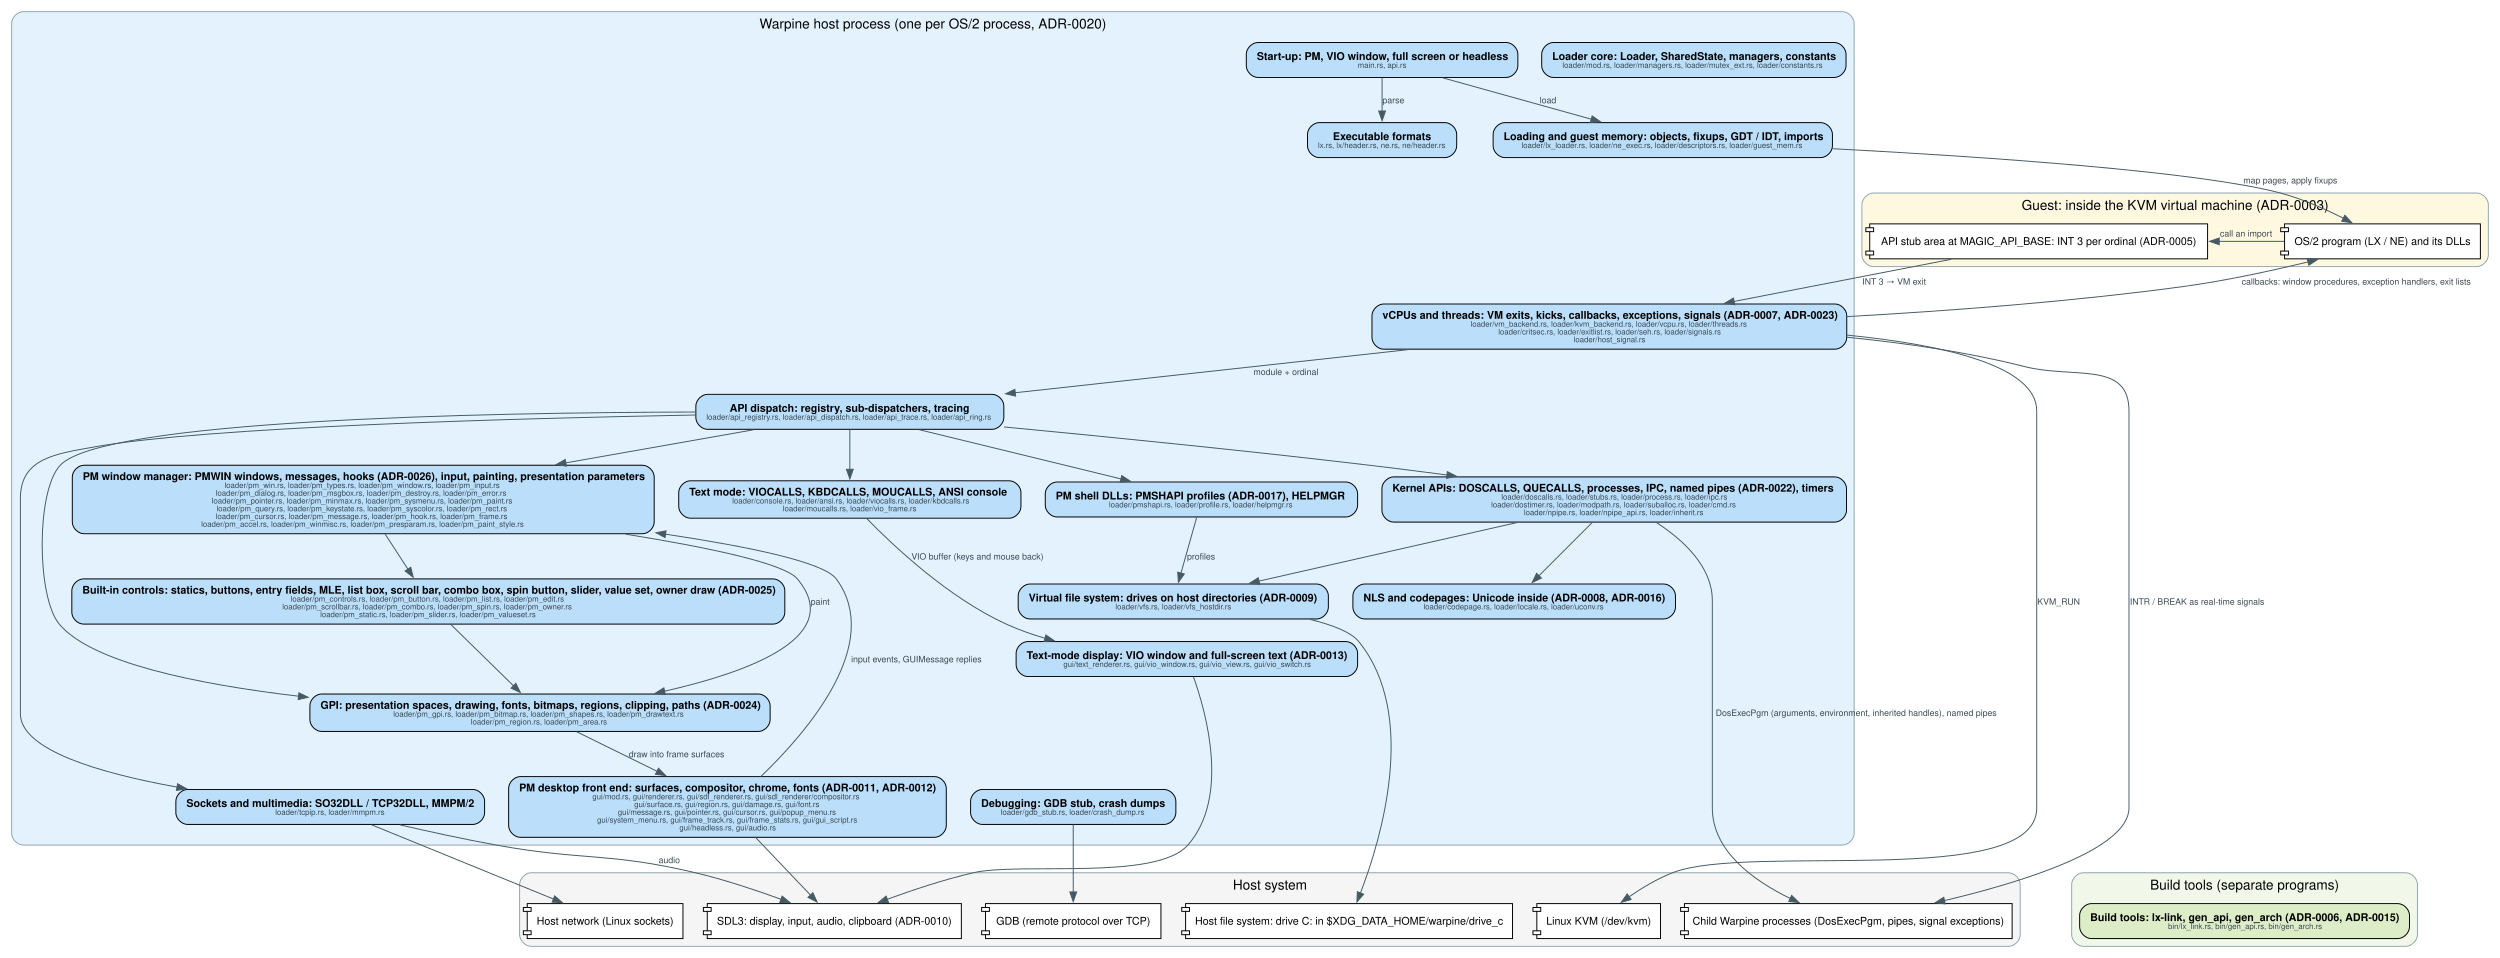
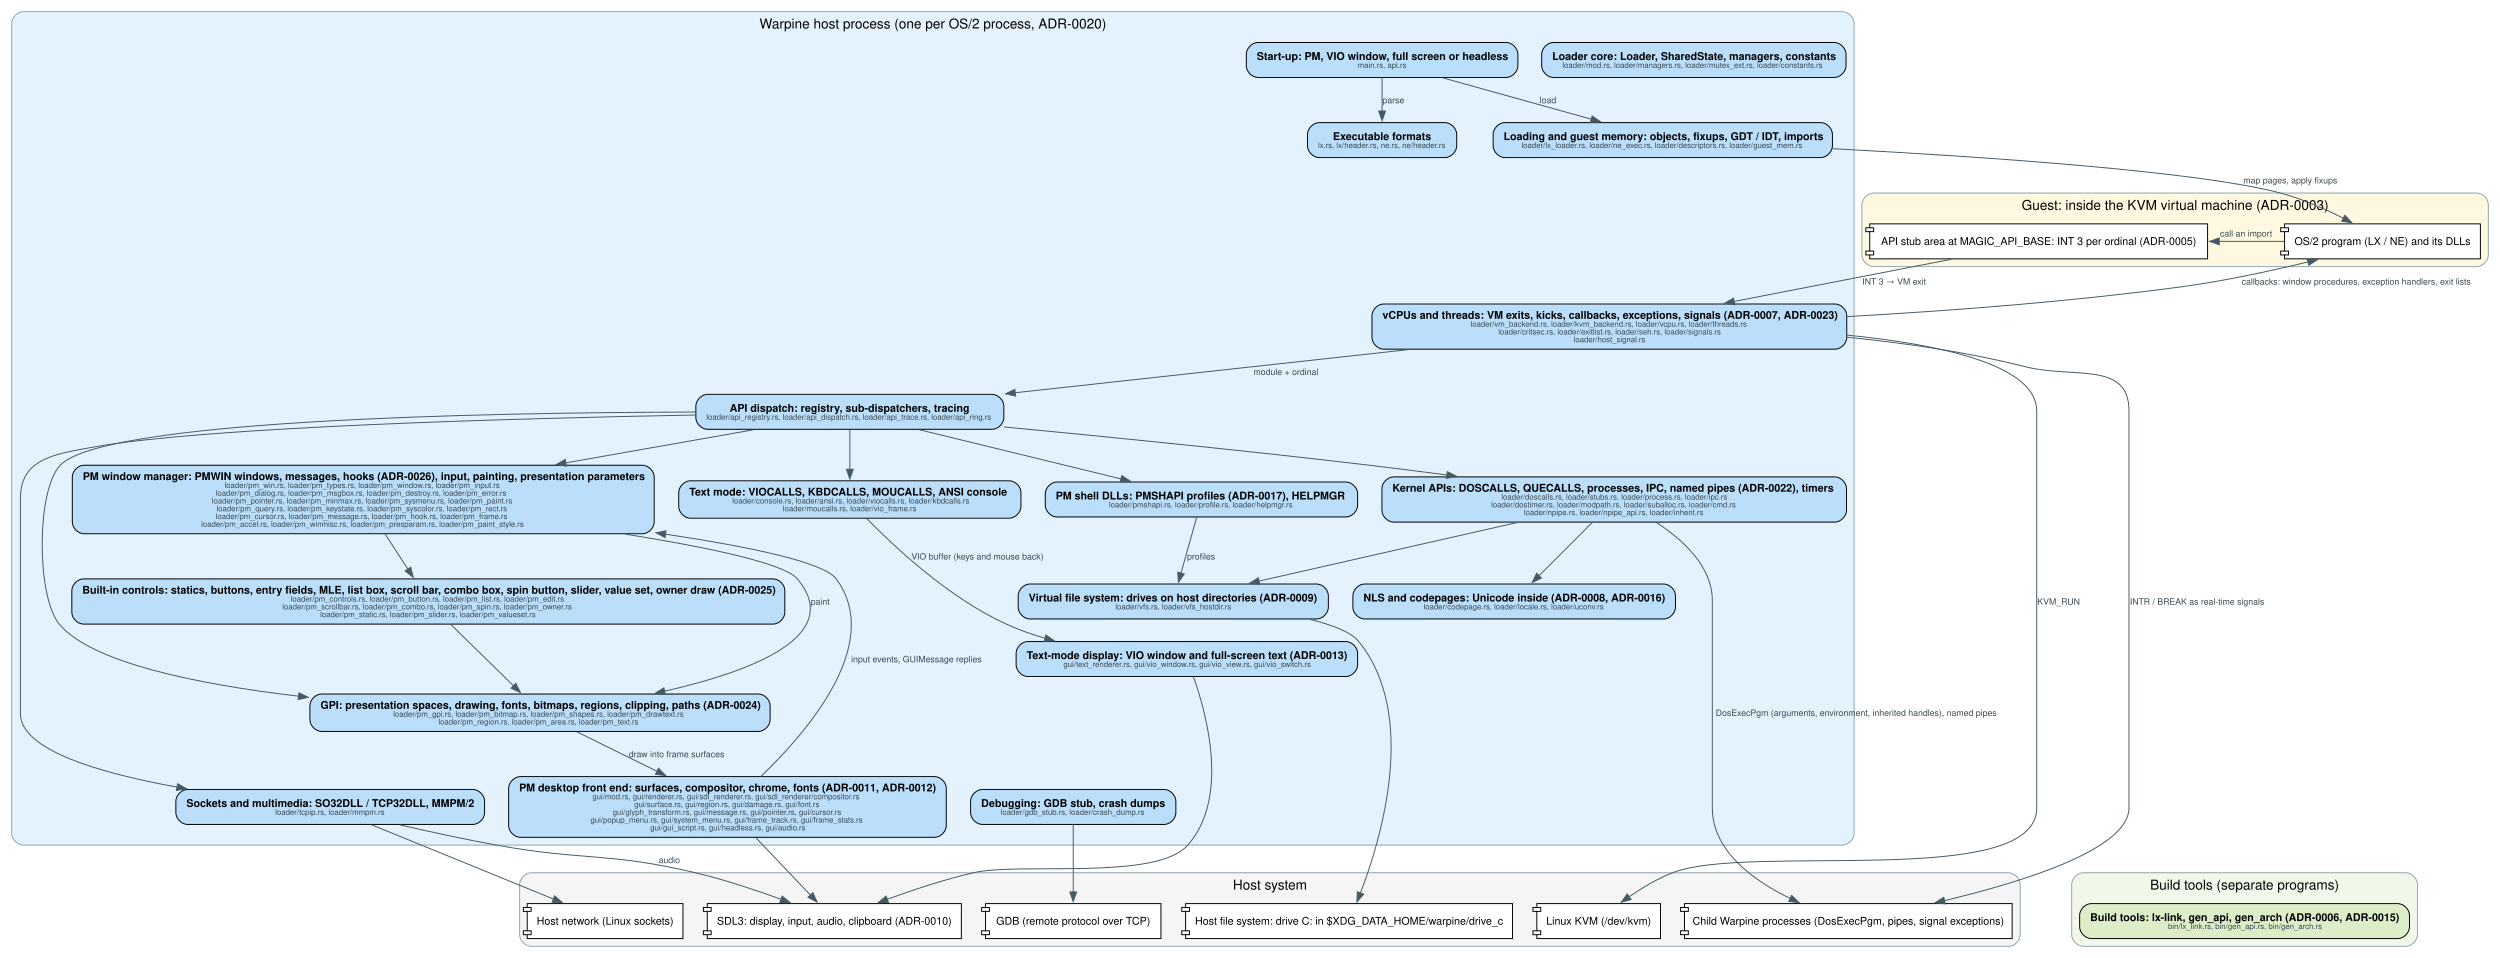
<svg xmlns="http://www.w3.org/2000/svg" width="2574pt" height="986pt" viewBox="0.00 0.00 2574.00 986.00">
  <g id="graph0" class="graph" transform="scale(1 1) rotate(0) translate(4 982.35)">
    <polygon fill="white" stroke="none" points="-4,4 -4,-982.35 2570,-982.35 2570,4 -4,4" />
    <g id="clust1" class="cluster">
      <path fill="#fff8e1" stroke="#90a4ae" d="M1925,-707.85C1925,-707.85 2546,-707.85 2546,-707.85 2552,-707.85 2558,-713.85 2558,-719.85 2558,-719.85 2558,-771.6 2558,-771.6 2558,-777.6 2552,-783.6 2546,-783.6 2546,-783.6 1925,-783.6 1925,-783.6 1919,-783.6 1913,-777.6 1913,-771.6 1913,-771.6 1913,-719.85 1913,-719.85 1913,-713.85 1919,-707.85 1925,-707.85" />
      <text xml:space="preserve" text-anchor="middle" x="2235.5" y="-766.3" font-family="Helvetica,sans-Serif" font-size="14.00">Guest: inside the KVM virtual machine (ADR-0003)</text>
    </g>
    <g id="clust2" class="cluster">
      <path fill="#e3f2fd" stroke="#90a4ae" d="M20,-112.25C20,-112.25 1893,-112.25 1893,-112.25 1899,-112.25 1905,-118.25 1905,-124.25 1905,-124.25 1905,-958.35 1905,-958.35 1905,-964.35 1899,-970.35 1893,-970.35 1893,-970.35 20,-970.35 20,-970.35 14,-970.35 8,-964.35 8,-958.35 8,-958.35 8,-124.25 8,-124.25 8,-118.25 14,-112.25 20,-112.25" />
      <text xml:space="preserve" text-anchor="middle" x="956.5" y="-953.05" font-family="Helvetica,sans-Serif" font-size="14.00">Warpine host process (one per OS/2 process, ADR-0020)</text>
    </g>
    <g id="clust3" class="cluster">
      <path fill="#f5f5f5" stroke="#90a4ae" d="M543,-8C543,-8 2064,-8 2064,-8 2070,-8 2076,-14 2076,-20 2076,-20 2076,-71.75 2076,-71.75 2076,-77.75 2070,-83.75 2064,-83.75 2064,-83.75 543,-83.75 543,-83.75 537,-83.75 531,-77.75 531,-71.75 531,-71.75 531,-20 531,-20 531,-14 537,-8 543,-8" />
      <text xml:space="preserve" text-anchor="middle" x="1303.5" y="-66.45" font-family="Helvetica,sans-Serif" font-size="14.00">Host system</text>
    </g>
    <g id="clust4" class="cluster">
      <path fill="#f1f8e9" stroke="#90a4ae" d="M2141,-8C2141,-8 2473,-8 2473,-8 2479,-8 2485,-14 2485,-20 2485,-20 2485,-71.75 2485,-71.75 2485,-77.75 2479,-83.75 2473,-83.75 2473,-83.75 2141,-83.75 2141,-83.75 2135,-83.75 2129,-77.75 2129,-71.75 2129,-71.75 2129,-20 2129,-20 2129,-14 2135,-8 2141,-8" />
      <text xml:space="preserve" text-anchor="middle" x="2307" y="-66.45" font-family="Helvetica,sans-Serif" font-size="14.00">Build tools (separate programs)</text>
    </g>
    <g id="node1" class="node">
      <polygon fill="#ffffff" stroke="black" points="2549.8,-751.85 2348.2,-751.85 2348.2,-747.85 2344.2,-747.85 2344.2,-743.85 2348.2,-743.85 2348.2,-723.85 2344.2,-723.85 2344.2,-719.85 2348.2,-719.85 2348.2,-715.85 2549.8,-715.85 2549.8,-751.85" />
      <polyline fill="none" stroke="black" points="2348.2,-747.85 2352.2,-747.85 2352.2,-743.85 2348.2,-743.85" />
      <polyline fill="none" stroke="black" points="2348.2,-723.85 2352.2,-723.85 2352.2,-719.85 2348.2,-719.85" />
      <text xml:space="preserve" text-anchor="middle" x="2449" y="-730.15" font-family="Helvetica,sans-Serif" font-size="11.00">OS/2 program (LX / NE) and its DLLs</text>
    </g>
    <g id="node2" class="node">
      <polygon fill="#ffffff" stroke="black" points="2268.93,-751.85 1921.08,-751.85 1921.08,-747.85 1917.08,-747.85 1917.08,-743.85 1921.08,-743.85 1921.08,-723.85 1917.08,-723.85 1917.08,-719.85 1921.08,-719.85 1921.08,-715.85 2268.93,-715.85 2268.93,-751.85" />
      <polyline fill="none" stroke="black" points="1921.08,-747.85 1925.08,-747.85 1925.08,-743.85 1921.08,-743.85" />
      <polyline fill="none" stroke="black" points="1921.08,-723.85 1925.08,-723.85 1925.08,-719.85 1921.08,-719.85" />
      <text xml:space="preserve" text-anchor="middle" x="2095" y="-730.15" font-family="Helvetica,sans-Serif" font-size="11.00">API stub area at MAGIC_API_BASE: INT 3 per ordinal (ADR-0005)</text>
    </g>
    <g id="edge4" class="edge">
      <path fill="none" stroke="#455a64" d="M2347.8,-733.85C2326.69,-733.85 2303.82,-733.85 2280.74,-733.85" />
      <polygon fill="#455a64" stroke="#455a64" points="2280.92,-730.35 2270.92,-733.85 2280.92,-737.35 2280.92,-730.35" />
      <text xml:space="preserve" text-anchor="middle" x="2308.56" y="-738.8" font-family="Helvetica,sans-Serif" font-size="9.00" fill="#37474f">call an import</text>
    </g>
    <g id="node6" class="node">
      <path fill="#bbdefb" stroke="black" d="M1885.42,-669.35C1885.42,-669.35 1420.58,-669.35 1420.58,-669.35 1414.58,-669.35 1408.58,-663.35 1408.58,-657.35 1408.58,-657.35 1408.58,-634.83 1408.58,-634.83 1408.58,-628.83 1414.58,-622.83 1420.58,-622.83 1420.58,-622.83 1885.42,-622.83 1885.42,-622.83 1891.42,-622.83 1897.42,-628.83 1897.42,-634.83 1897.42,-634.83 1897.42,-657.35 1897.42,-657.35 1897.42,-663.35 1891.42,-669.35 1885.42,-669.35" />
      <text xml:space="preserve" text-anchor="start" x="1419.38" y="-654.14" font-family="Helvetica,sans-Serif" font-weight="bold" font-size="11.00">vCPUs and threads: VM exits, kicks, callbacks, exceptions, signals (ADR-0007, ADR-0023)</text>
      <text xml:space="preserve" text-anchor="start" x="1510.12" y="-645.99" font-family="Helvetica,sans-Serif" font-size="8.00" fill="#37474f">loader/vm_backend.rs, loader/kvm_backend.rs, loader/vcpu.rs, loader/threads.rs</text>
      <text xml:space="preserve" text-anchor="start" x="1538.62" y="-637.99" font-family="Helvetica,sans-Serif" font-size="8.00" fill="#37474f">loader/critsec.rs, loader/exitlist.rs, loader/seh.rs, loader/signals.rs</text>
      <text xml:space="preserve" text-anchor="start" x="1616.25" y="-629.99" font-family="Helvetica,sans-Serif" font-size="8.00" fill="#37474f">loader/host_signal.rs</text>
    </g>
    <g id="edge5" class="edge">
      <path fill="none" stroke="#455a64" d="M2005.02,-715.39C1940.56,-702.88 1852.82,-685.86 1781.06,-671.94" />
      <polygon fill="#455a64" stroke="#455a64" points="1782.11,-668.58 1771.63,-670.11 1780.78,-675.45 1782.11,-668.58" />
      <text xml:space="preserve" text-anchor="middle" x="1946.21" y="-689.3" font-family="Helvetica,sans-Serif" font-size="9.00" fill="#37474f">INT 3 → VM exit</text>
    </g>
    <g id="node3" class="node">
      <path fill="#bbdefb" stroke="black" d="M1546.8,-938.6C1546.8,-938.6 1291.2,-938.6 1291.2,-938.6 1285.2,-938.6 1279.2,-932.6 1279.2,-926.6 1279.2,-926.6 1279.2,-914.6 1279.2,-914.6 1279.2,-908.6 1285.2,-902.6 1291.2,-902.6 1291.2,-902.6 1546.8,-902.6 1546.8,-902.6 1552.8,-902.6 1558.8,-908.6 1558.8,-914.6 1558.8,-914.6 1558.8,-926.6 1558.8,-926.6 1558.8,-932.6 1552.8,-938.6 1546.8,-938.6" />
      <text xml:space="preserve" text-anchor="start" x="1290" y="-920.65" font-family="Helvetica,sans-Serif" font-weight="bold" font-size="11.00">Start-up: PM, VIO window, full screen or headless</text>
      <text xml:space="preserve" text-anchor="start" x="1393.88" y="-912.5" font-family="Helvetica,sans-Serif" font-size="8.00" fill="#37474f">main.rs, api.rs</text>
    </g>
    <g id="node4" class="node">
      <path fill="#bbdefb" stroke="black" d="M1483.8,-856.1C1483.8,-856.1 1354.2,-856.1 1354.2,-856.1 1348.2,-856.1 1342.2,-850.1 1342.2,-844.1 1342.2,-844.1 1342.2,-832.1 1342.2,-832.1 1342.2,-826.1 1348.2,-820.1 1354.2,-820.1 1354.2,-820.1 1483.8,-820.1 1483.8,-820.1 1489.8,-820.1 1495.8,-826.1 1495.8,-832.1 1495.8,-832.1 1495.8,-844.1 1495.8,-844.1 1495.8,-850.1 1489.8,-856.1 1483.8,-856.1" />
      <text xml:space="preserve" text-anchor="start" x="1368.38" y="-838.15" font-family="Helvetica,sans-Serif" font-weight="bold" font-size="11.00">Executable formats</text>
      <text xml:space="preserve" text-anchor="start" x="1353" y="-830" font-family="Helvetica,sans-Serif" font-size="8.00" fill="#37474f">lx.rs, lx/header.rs, ne.rs, ne/header.rs</text>
    </g>
    <g id="edge1" class="edge">
      <path fill="none" stroke="#455a64" d="M1419,-902.13C1419,-892.11 1419,-879.28 1419,-867.81" />
      <polygon fill="#455a64" stroke="#455a64" points="1422.5,-868.05 1419,-858.05 1415.5,-868.05 1422.5,-868.05" />
      <text xml:space="preserve" text-anchor="middle" x="1430.62" y="-876.05" font-family="Helvetica,sans-Serif" font-size="9.00" fill="#37474f">parse</text>
    </g>
    <g id="node5" class="node">
      <path fill="#bbdefb" stroke="black" d="M1870.67,-856.1C1870.67,-856.1 1545.33,-856.1 1545.33,-856.1 1539.33,-856.1 1533.33,-850.1 1533.33,-844.1 1533.33,-844.1 1533.33,-832.1 1533.33,-832.1 1533.33,-826.1 1539.33,-820.1 1545.33,-820.1 1545.33,-820.1 1870.67,-820.1 1870.67,-820.1 1876.67,-820.1 1882.67,-826.1 1882.67,-832.1 1882.67,-832.1 1882.67,-844.1 1882.67,-844.1 1882.67,-850.1 1876.67,-856.1 1870.67,-856.1" />
      <text xml:space="preserve" text-anchor="start" x="1544.12" y="-838.15" font-family="Helvetica,sans-Serif" font-weight="bold" font-size="11.00">Loading and guest memory: objects, fixups, GDT / IDT, imports</text>
      <text xml:space="preserve" text-anchor="start" x="1562.5" y="-830" font-family="Helvetica,sans-Serif" font-size="8.00" fill="#37474f">loader/lx_loader.rs, loader/ne_exec.rs, loader/descriptors.rs, loader/guest_mem.rs</text>
    </g>
    <g id="edge2" class="edge">
      <path fill="none" stroke="#455a64" d="M1481.71,-902.13C1526.59,-889.63 1587.16,-872.76 1634.34,-859.62" />
      <polygon fill="#455a64" stroke="#455a64" points="1635.26,-862.99 1643.96,-856.94 1633.38,-856.25 1635.26,-862.99" />
      <text xml:space="preserve" text-anchor="middle" x="1589.8" y="-876.05" font-family="Helvetica,sans-Serif" font-size="9.00" fill="#37474f">load</text>
    </g>
    <g id="edge3" class="edge">
      <path fill="none" stroke="#455a64" d="M1882.81,-829.25C2040.47,-820.92 2260.06,-805.87 2344,-783.6 2366.29,-777.69 2389.7,-767.28 2408.74,-757.6" />
      <polygon fill="#455a64" stroke="#455a64" points="2410.25,-760.76 2417.49,-753.02 2407.01,-754.55 2410.25,-760.76" />
      <text xml:space="preserve" text-anchor="middle" x="2354.09" y="-793.55" font-family="Helvetica,sans-Serif" font-size="9.00" fill="#37474f">map pages, apply fixups</text>
    </g>
    <g id="edge8" class="edge">
      <path fill="none" stroke="#455a64" d="M1897.8,-656.39C2004.47,-662.34 2130.76,-671.96 2244,-687.35 2286.91,-693.18 2334.13,-703.4 2372.42,-712.67" />
      <polygon fill="#455a64" stroke="#455a64" points="2371.48,-716.04 2382.02,-715.03 2373.14,-709.25 2371.48,-716.04" />
      <text xml:space="preserve" text-anchor="middle" x="2421.96" y="-689.3" font-family="Helvetica,sans-Serif" font-size="9.00" fill="#37474f">callbacks: window procedures, exception handlers, exit lists</text>
    </g>
    <g id="node7" class="node">
      <path fill="#bbdefb" stroke="black" d="M1017.55,-576.33C1017.55,-576.33 724.45,-576.33 724.45,-576.33 718.45,-576.33 712.45,-570.33 712.45,-564.33 712.45,-564.33 712.45,-552.33 712.45,-552.33 712.45,-546.33 718.45,-540.33 724.45,-540.33 724.45,-540.33 1017.55,-540.33 1017.55,-540.33 1023.55,-540.33 1029.55,-546.33 1029.55,-552.33 1029.55,-552.33 1029.55,-564.33 1029.55,-564.33 1029.55,-570.33 1023.55,-576.33 1017.55,-576.33" />
      <text xml:space="preserve" text-anchor="start" x="747.25" y="-558.38" font-family="Helvetica,sans-Serif" font-weight="bold" font-size="11.00">API dispatch: registry, sub-dispatchers, tracing</text>
      <text xml:space="preserve" text-anchor="start" x="723.25" y="-550.23" font-family="Helvetica,sans-Serif" font-size="8.00" fill="#37474f">loader/api_registry.rs, loader/api_dispatch.rs, loader/api_trace.rs, loader/api_ring.rs</text>
    </g>
    <g id="edge7" class="edge">
      <path fill="none" stroke="#455a64" d="M1445.49,-622.33C1319.25,-608.49 1160,-591.02 1041.21,-578" />
      <polygon fill="#455a64" stroke="#455a64" points="1041.66,-574.53 1031.34,-576.91 1040.9,-581.48 1041.66,-574.53" />
      <text xml:space="preserve" text-anchor="middle" x="1319.95" y="-596.28" font-family="Helvetica,sans-Serif" font-size="9.00" fill="#37474f">module + ordinal</text>
    </g>
    <g id="node21" class="node">
      <polygon fill="#ffffff" stroke="black" points="1705.67,-52 1578.33,-52 1578.33,-48 1574.33,-48 1574.33,-44 1578.33,-44 1578.33,-24 1574.33,-24 1574.33,-20 1578.33,-20 1578.33,-16 1705.67,-16 1705.67,-52" />
      <polyline fill="none" stroke="black" points="1578.33,-48 1582.33,-48 1582.33,-44 1578.33,-44" />
      <polyline fill="none" stroke="black" points="1578.33,-24 1582.33,-24 1582.33,-20 1578.33,-20" />
      <text xml:space="preserve" text-anchor="middle" x="1642" y="-30.3" font-family="Helvetica,sans-Serif" font-size="11.00">Linux KVM (/dev/kvm)</text>
    </g>
    <g id="edge6" class="edge">
      <path fill="none" stroke="#455a64" d="M1897.77,-637.32C1998.92,-627.19 2093,-605.39 2093,-559.33 2093,-559.33 2093,-559.33 2093,-150.51 2093,-65.87 1796.82,-114.62 1718,-83.75 1702.26,-77.59 1686.3,-67.97 1673.09,-58.89" />
      <polygon fill="#455a64" stroke="#455a64" points="1675.42,-56.25 1665.24,-53.32 1671.37,-61.96 1675.42,-56.25" />
      <text xml:space="preserve" text-anchor="middle" x="2115.5" y="-359.75" font-family="Helvetica,sans-Serif" font-size="9.00" fill="#37474f">KVM_RUN</text>
    </g>
    <g id="node25" class="node">
      <polygon fill="#ffffff" stroke="black" points="2067.68,-52 1730.33,-52 1730.33,-48 1726.33,-48 1726.33,-44 1730.33,-44 1730.33,-24 1726.33,-24 1726.33,-20 1730.33,-20 1730.33,-16 2067.68,-16 2067.68,-52" />
      <polyline fill="none" stroke="black" points="1730.33,-48 1734.33,-48 1734.33,-44 1730.33,-44" />
      <polyline fill="none" stroke="black" points="1730.33,-24 1734.33,-24 1734.33,-20 1730.33,-20" />
      <text xml:space="preserve" text-anchor="middle" x="1899" y="-30.3" font-family="Helvetica,sans-Serif" font-size="11.00">Child Warpine processes (DosExecPgm, pipes, signal exceptions)</text>
    </g>
    <g id="edge18" class="edge">
      <path fill="none" stroke="#455a64" d="M1897.69,-635.14C1958.23,-629.11 2022.49,-619.64 2081,-604.83 2131.1,-592.15 2188,-611.01 2188,-559.33 2188,-559.33 2188,-559.33 2188,-150.51 2188,-108.56 2081.67,-75 1998.01,-55.09" />
      <polygon fill="#455a64" stroke="#455a64" points="1998.89,-51.7 1988.36,-52.84 1997.3,-58.52 1998.89,-51.7" />
      <text xml:space="preserve" text-anchor="middle" x="2258.12" y="-359.75" font-family="Helvetica,sans-Serif" font-size="9.00" fill="#37474f">INTR / BREAK as real-time signals</text>
    </g>
    <g id="node9" class="node">
      <path fill="#bbdefb" stroke="black" d="M1885.17,-491.33C1885.17,-491.33 1430.83,-491.33 1430.83,-491.33 1424.83,-491.33 1418.83,-485.33 1418.83,-479.33 1418.83,-479.33 1418.83,-456.81 1418.83,-456.81 1418.83,-450.81 1424.83,-444.81 1430.83,-444.81 1430.83,-444.81 1885.17,-444.81 1885.17,-444.81 1891.17,-444.81 1897.17,-450.81 1897.17,-456.81 1897.17,-456.81 1897.17,-479.33 1897.17,-479.33 1897.17,-485.33 1891.17,-491.33 1885.17,-491.33" />
      <text xml:space="preserve" text-anchor="start" x="1429.62" y="-476.12" font-family="Helvetica,sans-Serif" font-weight="bold" font-size="11.00">Kernel APIs: DOSCALLS, QUECALLS, processes, IPC, named pipes (ADR-0022), timers</text>
      <text xml:space="preserve" text-anchor="start" x="1541.75" y="-467.97" font-family="Helvetica,sans-Serif" font-size="8.00" fill="#37474f">loader/doscalls.rs, loader/stubs.rs, loader/process.rs, loader/ipc.rs</text>
      <text xml:space="preserve" text-anchor="start" x="1531.25" y="-459.97" font-family="Helvetica,sans-Serif" font-size="8.00" fill="#37474f">loader/dostimer.rs, loader/modpath.rs, loader/suballoc.rs, loader/cmd.rs</text>
      <text xml:space="preserve" text-anchor="start" x="1565" y="-451.97" font-family="Helvetica,sans-Serif" font-size="8.00" fill="#37474f">loader/npipe.rs, loader/npipe_api.rs, loader/inherit.rs</text>
    </g>
    <g id="edge9" class="edge">
      <path fill="none" stroke="#455a64" d="M1029.76,-542.75C1136.28,-532.62 1279.69,-518.29 1406,-503.33 1431.8,-500.27 1459.05,-496.81 1485.73,-493.3" />
      <polygon fill="#455a64" stroke="#455a64" points="1486.17,-496.77 1495.62,-491.98 1485.25,-489.83 1486.17,-496.77" />
    </g>
    <g id="node12" class="node">
      <path fill="#bbdefb" stroke="black" d="M482.93,-169.51C482.93,-169.51 189.07,-169.51 189.07,-169.51 183.07,-169.51 177.07,-163.51 177.07,-157.51 177.07,-157.51 177.07,-145.51 177.07,-145.51 177.07,-139.51 183.07,-133.51 189.07,-133.51 189.07,-133.51 482.93,-133.51 482.93,-133.51 488.93,-133.51 494.93,-139.51 494.93,-145.51 494.93,-145.51 494.93,-157.51 494.93,-157.51 494.93,-163.51 488.93,-169.51 482.93,-169.51" />
      <text xml:space="preserve" text-anchor="start" x="187.88" y="-151.56" font-family="Helvetica,sans-Serif" font-weight="bold" font-size="11.00">Sockets and multimedia: SO32DLL / TCP32DLL, MMPM/2</text>
      <text xml:space="preserve" text-anchor="start" x="279.38" y="-143.41" font-family="Helvetica,sans-Serif" font-size="8.00" fill="#37474f">loader/tcpip.rs, loader/mmpm.rs</text>
    </g>
    <g id="edge14" class="edge">
      <path fill="none" stroke="#455a64" d="M712.28,-555.07C520.24,-551.47 208.42,-542.66 94,-522.33 53.03,-515.05 17,-510.68 17,-469.07 17,-469.07 17,-469.07 17,-247.53 17,-210.28 97.92,-186.45 178.25,-171.97" />
      <polygon fill="#455a64" stroke="#455a64" points="178.83,-175.42 188.08,-170.25 177.63,-168.52 178.83,-175.42" />
    </g>
    <g id="node13" class="node">
      <path fill="#bbdefb" stroke="black" d="M1035.17,-487.33C1035.17,-487.33 706.83,-487.33 706.83,-487.33 700.83,-487.33 694.83,-481.33 694.83,-475.33 694.83,-475.33 694.83,-460.81 694.83,-460.81 694.83,-454.81 700.83,-448.81 706.83,-448.81 706.83,-448.81 1035.17,-448.81 1035.17,-448.81 1041.17,-448.81 1047.17,-454.81 1047.17,-460.81 1047.17,-460.81 1047.17,-475.33 1047.17,-475.33 1047.17,-481.33 1041.17,-487.33 1035.17,-487.33" />
      <text xml:space="preserve" text-anchor="start" x="705.62" y="-472.12" font-family="Helvetica,sans-Serif" font-weight="bold" font-size="11.00">Text mode: VIOCALLS, KBDCALLS, MOUCALLS, ANSI console</text>
      <text xml:space="preserve" text-anchor="start" x="749.88" y="-463.97" font-family="Helvetica,sans-Serif" font-size="8.00" fill="#37474f">loader/console.rs, loader/ansi.rs, loader/viocalls.rs, loader/kbdcalls.rs</text>
      <text xml:space="preserve" text-anchor="start" x="802" y="-455.97" font-family="Helvetica,sans-Serif" font-size="8.00" fill="#37474f">loader/moucalls.rs, loader/vio_frame.rs</text>
    </g>
    <g id="edge10" class="edge">
      <path fill="none" stroke="#455a64" d="M871,-539.89C871,-528.24 871,-512.6 871,-498.98" />
      <polygon fill="#455a64" stroke="#455a64" points="874.5,-499.2 871,-489.2 867.5,-499.2 874.5,-499.2" />
    </g>
    <g id="node14" class="node">
      <path fill="#bbdefb" stroke="black" d="M657.55,-503.33C657.55,-503.33 82.45,-503.33 82.45,-503.33 76.45,-503.33 70.45,-497.33 70.45,-491.33 70.45,-491.33 70.45,-444.81 70.45,-444.81 70.45,-438.81 76.45,-432.81 82.45,-432.81 82.45,-432.81 657.55,-432.81 657.55,-432.81 663.55,-432.81 669.55,-438.81 669.55,-444.81 669.55,-444.81 669.55,-491.33 669.55,-491.33 669.55,-497.33 663.55,-503.33 657.55,-503.33" />
      <text xml:space="preserve" text-anchor="start" x="81.25" y="-488.12" font-family="Helvetica,sans-Serif" font-weight="bold" font-size="11.00">PM window manager: PMWIN windows, messages, hooks (ADR-0026), input, painting, presentation parameters</text>
      <text xml:space="preserve" text-anchor="start" x="227.12" y="-479.97" font-family="Helvetica,sans-Serif" font-size="8.00" fill="#37474f">loader/pm_win.rs, loader/pm_types.rs, loader/pm_window.rs, loader/pm_input.rs</text>
      <text xml:space="preserve" text-anchor="start" x="218.12" y="-471.97" font-family="Helvetica,sans-Serif" font-size="8.00" fill="#37474f">loader/pm_dialog.rs, loader/pm_msgbox.rs, loader/pm_destroy.rs, loader/pm_error.rs</text>
      <text xml:space="preserve" text-anchor="start" x="214" y="-463.97" font-family="Helvetica,sans-Serif" font-size="8.00" fill="#37474f">loader/pm_pointer.rs, loader/pm_minmax.rs, loader/pm_sysmenu.rs, loader/pm_paint.rs</text>
      <text xml:space="preserve" text-anchor="start" x="218.88" y="-455.97" font-family="Helvetica,sans-Serif" font-size="8.00" fill="#37474f">loader/pm_query.rs, loader/pm_keystate.rs, loader/pm_syscolor.rs, loader/pm_rect.rs</text>
      <text xml:space="preserve" text-anchor="start" x="218.12" y="-447.97" font-family="Helvetica,sans-Serif" font-size="8.00" fill="#37474f">loader/pm_cursor.rs, loader/pm_message.rs, loader/pm_hook.rs, loader/pm_frame.rs</text>
      <text xml:space="preserve" text-anchor="start" x="203.12" y="-439.97" font-family="Helvetica,sans-Serif" font-size="8.00" fill="#37474f">loader/pm_accel.rs, loader/pm_winmisc.rs, loader/pm_presparam.rs, loader/pm_paint_style.rs</text>
    </g>
    <g id="edge11" class="edge">
      <path fill="none" stroke="#455a64" d="M771.72,-539.84C716.39,-530.09 645.33,-517.57 578.4,-505.78" />
      <polygon fill="#455a64" stroke="#455a64" points="579.21,-502.37 568.76,-504.08 578,-509.27 579.21,-502.37" />
    </g>
    <g id="node16" class="node">
      <path fill="#bbdefb" stroke="black" d="M776.92,-267.79C776.92,-267.79 327.07,-267.79 327.07,-267.79 321.07,-267.79 315.07,-261.79 315.07,-255.79 315.07,-255.79 315.07,-241.27 315.07,-241.27 315.07,-235.27 321.07,-229.27 327.07,-229.27 327.07,-229.27 776.92,-229.27 776.92,-229.27 782.92,-229.27 788.92,-235.27 788.92,-241.27 788.92,-241.27 788.92,-255.79 788.92,-255.79 788.92,-261.79 782.92,-267.79 776.92,-267.79" />
      <text xml:space="preserve" text-anchor="start" x="325.88" y="-252.58" font-family="Helvetica,sans-Serif" font-weight="bold" font-size="11.00">GPI: presentation spaces, drawing, fonts, bitmaps, regions, clipping, paths (ADR-0024)</text>
      <text xml:space="preserve" text-anchor="start" x="400.88" y="-244.43" font-family="Helvetica,sans-Serif" font-size="8.00" fill="#37474f">loader/pm_gpi.rs, loader/pm_bitmap.rs, loader/pm_shapes.rs, loader/pm_drawtext.rs</text>
-       <text xml:space="preserve" text-anchor="start" x="480.75" y="-236.43" font-family="Helvetica,sans-Serif" font-size="8.00" fill="#37474f">loader/pm_region.rs, loader/pm_area.rs</text>
+       <text xml:space="preserve" text-anchor="start" x="447.38" y="-236.43" font-family="Helvetica,sans-Serif" font-size="8.00" fill="#37474f">loader/pm_region.rs, loader/pm_area.rs, loader/pm_text.rs</text>
    </g>
    <g id="edge12" class="edge">
      <path fill="none" stroke="#455a64" d="M712,-558.12C488.01,-557.56 101.81,-549.75 58,-503.33 33.05,-476.9 33.72,-367.7 57,-339.79 89.93,-300.31 197.23,-278.05 303.55,-265.53" />
      <polygon fill="#455a64" stroke="#455a64" points="303.79,-269.02 313.32,-264.41 302.99,-262.07 303.79,-269.02" />
    </g>
    <g id="node17" class="node">
      <path fill="#bbdefb" stroke="black" d="M1381.8,-486.07C1381.8,-486.07 1084.2,-486.07 1084.2,-486.07 1078.2,-486.07 1072.2,-480.07 1072.2,-474.07 1072.2,-474.07 1072.2,-462.07 1072.2,-462.07 1072.2,-456.07 1078.2,-450.07 1084.2,-450.07 1084.2,-450.07 1381.8,-450.07 1381.8,-450.07 1387.8,-450.07 1393.8,-456.07 1393.8,-462.07 1393.8,-462.07 1393.8,-474.07 1393.8,-474.07 1393.8,-480.07 1387.8,-486.07 1381.8,-486.07" />
      <text xml:space="preserve" text-anchor="start" x="1083" y="-468.12" font-family="Helvetica,sans-Serif" font-weight="bold" font-size="11.00">PM shell DLLs: PMSHAPI profiles (ADR-0017), HELPMGR</text>
      <text xml:space="preserve" text-anchor="start" x="1137.75" y="-459.97" font-family="Helvetica,sans-Serif" font-size="8.00" fill="#37474f">loader/pmshapi.rs, loader/profile.rs, loader/helpmgr.rs</text>
    </g>
    <g id="edge13" class="edge">
      <path fill="none" stroke="#455a64" d="M942.52,-539.89C1002.29,-525.32 1087.58,-504.53 1150.28,-489.24" />
      <polygon fill="#455a64" stroke="#455a64" points="1150.96,-492.67 1159.85,-486.9 1149.3,-485.87 1150.96,-492.67" />
    </g>
    <g id="node8" class="node">
      <path fill="#bbdefb" stroke="black" d="M1884.67,-938.6C1884.67,-938.6 1595.33,-938.6 1595.33,-938.6 1589.33,-938.6 1583.33,-932.6 1583.33,-926.6 1583.33,-926.6 1583.33,-914.6 1583.33,-914.6 1583.33,-908.6 1589.33,-902.6 1595.33,-902.6 1595.33,-902.6 1884.67,-902.6 1884.67,-902.6 1890.67,-902.6 1896.67,-908.6 1896.67,-914.6 1896.67,-914.6 1896.67,-926.6 1896.67,-926.6 1896.67,-932.6 1890.67,-938.6 1884.67,-938.6" />
      <text xml:space="preserve" text-anchor="start" x="1594.12" y="-920.65" font-family="Helvetica,sans-Serif" font-weight="bold" font-size="11.00">Loader core: Loader, SharedState, managers, constants</text>
      <text xml:space="preserve" text-anchor="start" x="1604.62" y="-912.5" font-family="Helvetica,sans-Serif" font-size="8.00" fill="#37474f">loader/mod.rs, loader/managers.rs, loader/mutex_ext.rs, loader/constants.rs</text>
    </g>
    <g id="node10" class="node">
      <path fill="#bbdefb" stroke="black" d="M1709.05,-381.05C1709.05,-381.05 1400.95,-381.05 1400.95,-381.05 1394.95,-381.05 1388.95,-375.05 1388.95,-369.05 1388.95,-369.05 1388.95,-357.05 1388.95,-357.05 1388.95,-351.05 1394.95,-345.05 1400.95,-345.05 1400.95,-345.05 1709.05,-345.05 1709.05,-345.05 1715.05,-345.05 1721.05,-351.05 1721.05,-357.05 1721.05,-357.05 1721.05,-369.05 1721.05,-369.05 1721.05,-375.05 1715.05,-381.05 1709.05,-381.05" />
      <text xml:space="preserve" text-anchor="start" x="1399.75" y="-363.1" font-family="Helvetica,sans-Serif" font-weight="bold" font-size="11.00">NLS and codepages: Unicode inside (ADR-0008, ADR-0016)</text>
      <text xml:space="preserve" text-anchor="start" x="1461.62" y="-354.95" font-family="Helvetica,sans-Serif" font-size="8.00" fill="#37474f">loader/codepage.rs, loader/locale.rs, loader/uconv.rs</text>
    </g>
    <g id="edge16" class="edge">
      <path fill="none" stroke="#455a64" d="M1635.4,-444.46C1619.11,-428.17 1597.13,-406.18 1580.26,-389.32" />
      <polygon fill="#455a64" stroke="#455a64" points="1583.06,-387.16 1573.51,-382.57 1578.11,-392.11 1583.06,-387.16" />
    </g>
    <g id="node11" class="node">
      <path fill="#bbdefb" stroke="black" d="M1351.67,-381.05C1351.67,-381.05 1056.33,-381.05 1056.33,-381.05 1050.33,-381.05 1044.33,-375.05 1044.33,-369.05 1044.33,-369.05 1044.33,-357.05 1044.33,-357.05 1044.33,-351.05 1050.33,-345.05 1056.33,-345.05 1056.33,-345.05 1351.67,-345.05 1351.67,-345.05 1357.67,-345.05 1363.67,-351.05 1363.67,-357.05 1363.67,-357.05 1363.67,-369.05 1363.67,-369.05 1363.67,-375.05 1357.67,-381.05 1351.67,-381.05" />
      <text xml:space="preserve" text-anchor="start" x="1055.12" y="-363.1" font-family="Helvetica,sans-Serif" font-weight="bold" font-size="11.00">Virtual file system: drives on host directories (ADR-0009)</text>
      <text xml:space="preserve" text-anchor="start" x="1144.38" y="-354.95" font-family="Helvetica,sans-Serif" font-size="8.00" fill="#37474f">loader/vfs.rs, loader/vfs_hostdir.rs</text>
    </g>
    <g id="edge15" class="edge">
      <path fill="none" stroke="#455a64" d="M1557.81,-444.33C1478.29,-426.29 1368.2,-401.31 1292.03,-384.03" />
      <polygon fill="#455a64" stroke="#455a64" points="1293.05,-380.67 1282.53,-381.87 1291.51,-387.5 1293.05,-380.67" />
    </g>
    <g id="edge17" class="edge">
      <path fill="none" stroke="#455a64" d="M1701.42,-444.38C1728.79,-426.64 1759,-399.12 1759,-364.05 1759,-364.05 1759,-364.05 1759,-150.51 1759,-106.11 1801.42,-75.59 1839.55,-57.13" />
      <polygon fill="#455a64" stroke="#455a64" points="1840.66,-60.47 1848.27,-53.1 1837.72,-54.12 1840.66,-60.47" />
      <text xml:space="preserve" text-anchor="middle" x="1907.12" y="-245.23" font-family="Helvetica,sans-Serif" font-size="9.00" fill="#37474f">DosExecPgm (arguments, environment, inherited handles), named pipes</text>
    </g>
    <g id="node23" class="node">
      <polygon fill="#ffffff" stroke="black" points="1553.3,-52 1216.7,-52 1216.7,-48 1212.7,-48 1212.7,-44 1216.7,-44 1216.7,-24 1212.7,-24 1212.7,-20 1216.7,-20 1216.7,-16 1553.3,-16 1553.3,-52" />
      <polyline fill="none" stroke="black" points="1216.7,-48 1220.7,-48 1220.7,-44 1216.7,-44" />
      <polyline fill="none" stroke="black" points="1216.7,-24 1220.7,-24 1220.7,-20 1216.7,-20" />
      <text xml:space="preserve" text-anchor="middle" x="1385" y="-30.3" font-family="Helvetica,sans-Serif" font-size="11.00">Host file system: drive C: in $XDG_DATA_HOME/warpine/drive_c</text>
    </g>
    <g id="edge20" class="edge">
      <path fill="none" stroke="#455a64" d="M1344.85,-344.59C1368.07,-338.9 1387.15,-331.46 1395,-321.79 1456.37,-246.14 1418.16,-118.75 1396.68,-62.78" />
      <polygon fill="#455a64" stroke="#455a64" points="1400.01,-61.69 1393.08,-53.68 1393.51,-64.27 1400.01,-61.69" />
    </g>
    <g id="node22" class="node">
      <polygon fill="#ffffff" stroke="black" points="985.8,-52 724.2,-52 724.2,-48 720.2,-48 720.2,-44 724.2,-44 724.2,-24 720.2,-24 720.2,-20 724.2,-20 724.2,-16 985.8,-16 985.8,-52" />
      <polyline fill="none" stroke="black" points="724.2,-48 728.2,-48 728.2,-44 724.2,-44" />
      <polyline fill="none" stroke="black" points="724.2,-24 728.2,-24 728.2,-20 724.2,-20" />
      <text xml:space="preserve" text-anchor="middle" x="855" y="-30.3" font-family="Helvetica,sans-Serif" font-size="11.00">SDL3: display, input, audio, clipboard (ADR-0010)</text>
    </g>
    <g id="edge22" class="edge">
      <path fill="none" stroke="#455a64" d="M407.7,-133.09C438.2,-126.04 474.22,-118.19 507,-112.25 597.52,-95.86 622.51,-105.02 712,-83.75 741.72,-76.69 773.99,-65.96 800.34,-56.37" />
      <polygon fill="#455a64" stroke="#455a64" points="801.29,-59.75 809.46,-53 798.86,-53.18 801.29,-59.75" />
      <text xml:space="preserve" text-anchor="middle" x="685.09" y="-93.7" font-family="Helvetica,sans-Serif" font-size="9.00" fill="#37474f">audio</text>
    </g>
    <g id="node24" class="node">
      <polygon fill="#ffffff" stroke="black" points="699.17,-52 538.83,-52 538.83,-48 534.83,-48 534.83,-44 538.83,-44 538.83,-24 534.83,-24 534.83,-20 538.83,-20 538.83,-16 699.17,-16 699.17,-52" />
      <polyline fill="none" stroke="black" points="538.83,-48 542.83,-48 542.83,-44 538.83,-44" />
      <polyline fill="none" stroke="black" points="538.83,-24 542.83,-24 542.83,-20 538.83,-20" />
      <text xml:space="preserve" text-anchor="middle" x="619" y="-30.3" font-family="Helvetica,sans-Serif" font-size="11.00">Host network (Linux sockets)</text>
    </g>
    <g id="edge21" class="edge">
      <path fill="none" stroke="#455a64" d="M378.67,-133.09C428.76,-112.65 511.85,-78.74 566.01,-56.63" />
      <polygon fill="#455a64" stroke="#455a64" points="567.1,-59.96 575.04,-52.94 564.46,-53.48 567.1,-59.96" />
    </g>
    <g id="node19" class="node">
      <path fill="#bbdefb" stroke="black" d="M1381.8,-321.79C1381.8,-321.79 1054.2,-321.79 1054.2,-321.79 1048.2,-321.79 1042.2,-315.79 1042.2,-309.79 1042.2,-309.79 1042.2,-297.79 1042.2,-297.79 1042.2,-291.79 1048.2,-285.79 1054.2,-285.79 1054.2,-285.79 1381.8,-285.79 1381.8,-285.79 1387.8,-285.79 1393.8,-291.79 1393.8,-297.79 1393.8,-297.79 1393.8,-309.79 1393.8,-309.79 1393.8,-315.79 1387.8,-321.79 1381.8,-321.79" />
      <text xml:space="preserve" text-anchor="start" x="1053" y="-303.84" font-family="Helvetica,sans-Serif" font-weight="bold" font-size="11.00">Text-mode display: VIO window and full-screen text (ADR-0013)</text>
      <text xml:space="preserve" text-anchor="start" x="1090.88" y="-295.69" font-family="Helvetica,sans-Serif" font-size="8.00" fill="#37474f">gui/text_renderer.rs, gui/vio_window.rs, gui/vio_view.rs, gui/vio_switch.rs</text>
    </g>
    <g id="edge28" class="edge">
      <path fill="none" stroke="#455a64" d="M888.33,-448.52C915.89,-420.25 972.66,-366.82 1032,-339.79 1044.62,-334.04 1058.14,-329.23 1071.91,-325.22" />
      <polygon fill="#455a64" stroke="#455a64" points="1072.83,-328.59 1081.54,-322.56 1070.97,-321.85 1072.83,-328.59" />
      <text xml:space="preserve" text-anchor="middle" x="1002.41" y="-406.26" font-family="Helvetica,sans-Serif" font-size="9.00" fill="#37474f">VIO buffer (keys and mouse back)</text>
    </g>
    <g id="node15" class="node">
      <path fill="#bbdefb" stroke="black" d="M792.05,-386.31C792.05,-386.31 81.95,-386.31 81.95,-386.31 75.95,-386.31 69.95,-380.31 69.95,-374.31 69.95,-374.31 69.95,-351.79 69.95,-351.79 69.95,-345.79 75.95,-339.79 81.95,-339.79 81.95,-339.79 792.05,-339.79 792.05,-339.79 798.05,-339.79 804.05,-345.79 804.05,-351.79 804.05,-351.79 804.05,-374.31 804.05,-374.31 804.05,-380.31 798.05,-386.31 792.05,-386.31" />
      <text xml:space="preserve" text-anchor="start" x="80.75" y="-371.1" font-family="Helvetica,sans-Serif" font-weight="bold" font-size="11.00">Built-in controls: statics, buttons, entry fields, MLE, list box, scroll bar, combo box, spin button, slider, value set, owner draw (ADR-0025)</text>
      <text xml:space="preserve" text-anchor="start" x="295.25" y="-362.95" font-family="Helvetica,sans-Serif" font-size="8.00" fill="#37474f">loader/pm_controls.rs, loader/pm_button.rs, loader/pm_list.rs, loader/pm_edit.rs</text>
      <text xml:space="preserve" text-anchor="start" x="286.62" y="-354.95" font-family="Helvetica,sans-Serif" font-size="8.00" fill="#37474f">loader/pm_scrollbar.rs, loader/pm_combo.rs, loader/pm_spin.rs, loader/pm_owner.rs</text>
      <text xml:space="preserve" text-anchor="start" x="325.62" y="-346.95" font-family="Helvetica,sans-Serif" font-size="8.00" fill="#37474f">loader/pm_static.rs, loader/pm_slider.rs, loader/pm_valueset.rs</text>
    </g>
    <g id="edge23" class="edge">
      <path fill="none" stroke="#455a64" d="M392.5,-432.48C400.08,-420.81 408.52,-407.85 415.98,-396.37" />
      <polygon fill="#455a64" stroke="#455a64" points="418.91,-398.29 421.43,-388 413.04,-394.47 418.91,-398.29" />
    </g>
    <g id="edge24" class="edge">
      <path fill="none" stroke="#455a64" d="M640.17,-432.36C726.7,-418.52 803.77,-402.14 817,-386.31 866.08,-327.57 770.1,-291.06 680.23,-270.69" />
      <polygon fill="#455a64" stroke="#455a64" points="681.03,-267.28 670.51,-268.55 679.52,-274.12 681.03,-267.28" />
      <text xml:space="preserve" text-anchor="middle" x="840.42" y="-359.75" font-family="Helvetica,sans-Serif" font-size="9.00" fill="#37474f">paint</text>
    </g>
    <g id="edge25" class="edge">
      <path fill="none" stroke="#455a64" d="M460,-339.55C478.69,-321.26 505.11,-295.4 524.85,-276.1" />
      <polygon fill="#455a64" stroke="#455a64" points="527.07,-278.82 531.77,-269.32 522.18,-273.81 527.07,-278.82" />
    </g>
    <g id="node18" class="node">
      <path fill="#bbdefb" stroke="black" d="M958.3,-182.77C958.3,-182.77 531.7,-182.77 531.7,-182.77 525.7,-182.77 519.7,-176.77 519.7,-170.77 519.7,-170.77 519.7,-132.25 519.7,-132.25 519.7,-126.25 525.7,-120.25 531.7,-120.25 531.7,-120.25 958.3,-120.25 958.3,-120.25 964.3,-120.25 970.3,-126.25 970.3,-132.25 970.3,-132.25 970.3,-170.77 970.3,-170.77 970.3,-176.77 964.3,-182.77 958.3,-182.77" />
      <text xml:space="preserve" text-anchor="start" x="530.5" y="-167.56" font-family="Helvetica,sans-Serif" font-weight="bold" font-size="11.00">PM desktop front end: surfaces, compositor, chrome, fonts (ADR-0011, ADR-0012)</text>
      <text xml:space="preserve" text-anchor="start" x="605.88" y="-159.41" font-family="Helvetica,sans-Serif" font-size="8.00" fill="#37474f">gui/mod.rs, gui/renderer.rs, gui/sdl_renderer.rs, gui/sdl_renderer/compositor.rs</text>
      <text xml:space="preserve" text-anchor="start" x="649" y="-151.41" font-family="Helvetica,sans-Serif" font-size="8.00" fill="#37474f">gui/surface.rs, gui/region.rs, gui/damage.rs, gui/font.rs</text>
-       <text xml:space="preserve" text-anchor="start" x="632.12" y="-143.41" font-family="Helvetica,sans-Serif" font-size="8.00" fill="#37474f">gui/message.rs, gui/pointer.rs, gui/cursor.rs, gui/popup_menu.rs</text>
-       <text xml:space="preserve" text-anchor="start" x="610.75" y="-135.41" font-family="Helvetica,sans-Serif" font-size="8.00" fill="#37474f">gui/system_menu.rs, gui/frame_track.rs, gui/frame_stats.rs, gui/gui_script.rs</text>
-       <text xml:space="preserve" text-anchor="start" x="695.5" y="-127.41" font-family="Helvetica,sans-Serif" font-size="8.00" fill="#37474f">gui/headless.rs, gui/audio.rs</text>
+       <text xml:space="preserve" text-anchor="start" x="626.88" y="-143.41" font-family="Helvetica,sans-Serif" font-size="8.00" fill="#37474f">gui/glyph_transform.rs, gui/message.rs, gui/pointer.rs, gui/cursor.rs</text>
+       <text xml:space="preserve" text-anchor="start" x="604" y="-135.41" font-family="Helvetica,sans-Serif" font-size="8.00" fill="#37474f">gui/popup_menu.rs, gui/system_menu.rs, gui/frame_track.rs, gui/frame_stats.rs</text>
+       <text xml:space="preserve" text-anchor="start" x="665.5" y="-127.41" font-family="Helvetica,sans-Serif" font-size="8.00" fill="#37474f">gui/gui_script.rs, gui/headless.rs, gui/audio.rs</text>
    </g>
    <g id="edge26" class="edge">
      <path fill="none" stroke="#455a64" d="M589.67,-228.98C613.22,-217.39 644.32,-202.08 672.5,-188.2" />
      <polygon fill="#455a64" stroke="#455a64" points="673.95,-191.39 681.38,-183.83 670.86,-185.11 673.95,-191.39" />
      <text xml:space="preserve" text-anchor="middle" x="692.59" y="-202.72" font-family="Helvetica,sans-Serif" font-size="9.00" fill="#37474f">draw into frame surfaces</text>
    </g>
    <g id="edge19" class="edge">
      <path fill="none" stroke="#455a64" d="M1228.08,-449.59C1223.66,-433.89 1217.08,-410.53 1211.92,-392.19" />
      <polygon fill="#455a64" stroke="#455a64" points="1215.34,-391.4 1209.26,-382.72 1208.6,-393.3 1215.34,-391.4" />
      <text xml:space="preserve" text-anchor="middle" x="1232.63" y="-406.26" font-family="Helvetica,sans-Serif" font-size="9.00" fill="#37474f">profiles</text>
    </g>
    <g id="edge27" class="edge">
      <path fill="none" stroke="#455a64" d="M779.47,-182.93C828.12,-229.57 905.84,-320.27 857,-386.31 844.42,-403.33 769.04,-419.23 681.21,-432.36" />
      <polygon fill="#455a64" stroke="#455a64" points="680.75,-428.89 671.37,-433.8 681.77,-435.81 680.75,-428.89" />
      <text xml:space="preserve" text-anchor="middle" x="939.53" y="-300.49" font-family="Helvetica,sans-Serif" font-size="9.00" fill="#37474f">input events, GUIMessage replies</text>
    </g>
    <g id="edge29" class="edge">
      <path fill="none" stroke="#455a64" d="M774.19,-119.86C791.8,-101.36 813.98,-78.07 830.65,-60.57" />
      <polygon fill="#455a64" stroke="#455a64" points="832.94,-63.24 837.3,-53.59 827.87,-58.42 832.94,-63.24" />
    </g>
    <g id="edge30" class="edge">
      <path fill="none" stroke="#455a64" d="M1224.79,-285.45C1238,-248.52 1262.25,-161.44 1219,-112.25 1186.3,-75.06 1046.23,-94.96 998,-83.75 968.14,-76.81 935.73,-66.04 909.33,-56.39" />
      <polygon fill="#455a64" stroke="#455a64" points="910.79,-53.2 900.2,-53 908.36,-59.76 910.79,-53.2" />
    </g>
    <g id="node20" class="node">
      <path fill="#bbdefb" stroke="black" d="M1194.67,-169.51C1194.67,-169.51 1007.33,-169.51 1007.33,-169.51 1001.33,-169.51 995.33,-163.51 995.33,-157.51 995.33,-157.51 995.33,-145.51 995.33,-145.51 995.33,-139.51 1001.33,-133.51 1007.33,-133.51 1007.33,-133.51 1194.67,-133.51 1194.67,-133.51 1200.67,-133.51 1206.67,-139.51 1206.67,-145.51 1206.67,-145.51 1206.67,-157.51 1206.67,-157.51 1206.67,-163.51 1200.67,-169.51 1194.67,-169.51" />
      <text xml:space="preserve" text-anchor="start" x="1006.12" y="-151.56" font-family="Helvetica,sans-Serif" font-weight="bold" font-size="11.00">Debugging: GDB stub, crash dumps</text>
      <text xml:space="preserve" text-anchor="start" x="1026.38" y="-143.41" font-family="Helvetica,sans-Serif" font-size="8.00" fill="#37474f">loader/gdb_stub.rs, loader/crash_dump.rs</text>
    </g>
    <g id="node26" class="node">
      <polygon fill="#ffffff" stroke="black" points="1191.3,-52 1010.7,-52 1010.7,-48 1006.7,-48 1006.7,-44 1010.7,-44 1010.7,-24 1006.7,-24 1006.7,-20 1010.7,-20 1010.7,-16 1191.3,-16 1191.3,-52" />
      <polyline fill="none" stroke="black" points="1010.7,-48 1014.7,-48 1014.7,-44 1010.7,-44" />
      <polyline fill="none" stroke="black" points="1010.7,-24 1014.7,-24 1014.7,-20 1010.7,-20" />
      <text xml:space="preserve" text-anchor="middle" x="1101" y="-30.3" font-family="Helvetica,sans-Serif" font-size="11.00">GDB (remote protocol over TCP)</text>
    </g>
    <g id="edge31" class="edge">
      <path fill="none" stroke="#455a64" d="M1101,-133.47C1101,-115.15 1101,-85.7 1101,-63.78" />
      <polygon fill="#455a64" stroke="#455a64" points="1104.5,-64.01 1101,-54.01 1097.5,-64.01 1104.5,-64.01" />
    </g>
    <g id="node27" class="node">
      <path fill="#dcedc8" stroke="black" d="M2464.8,-52C2464.8,-52 2149.2,-52 2149.2,-52 2143.2,-52 2137.2,-46 2137.2,-40 2137.2,-40 2137.2,-28 2137.2,-28 2137.2,-22 2143.2,-16 2149.2,-16 2149.2,-16 2464.8,-16 2464.8,-16 2470.8,-16 2476.8,-22 2476.8,-28 2476.8,-28 2476.8,-40 2476.8,-40 2476.8,-46 2470.8,-52 2464.8,-52" />
      <text xml:space="preserve" text-anchor="start" x="2148" y="-34.05" font-family="Helvetica,sans-Serif" font-weight="bold" font-size="11.00">Build tools: lx-link, gen_api, gen_arch (ADR-0006, ADR-0015)</text>
      <text xml:space="preserve" text-anchor="start" x="2228.25" y="-25.9" font-family="Helvetica,sans-Serif" font-size="8.00" fill="#37474f">bin/lx_link.rs, bin/gen_api.rs, bin/gen_arch.rs</text>
    </g>
  </g>
</svg>
